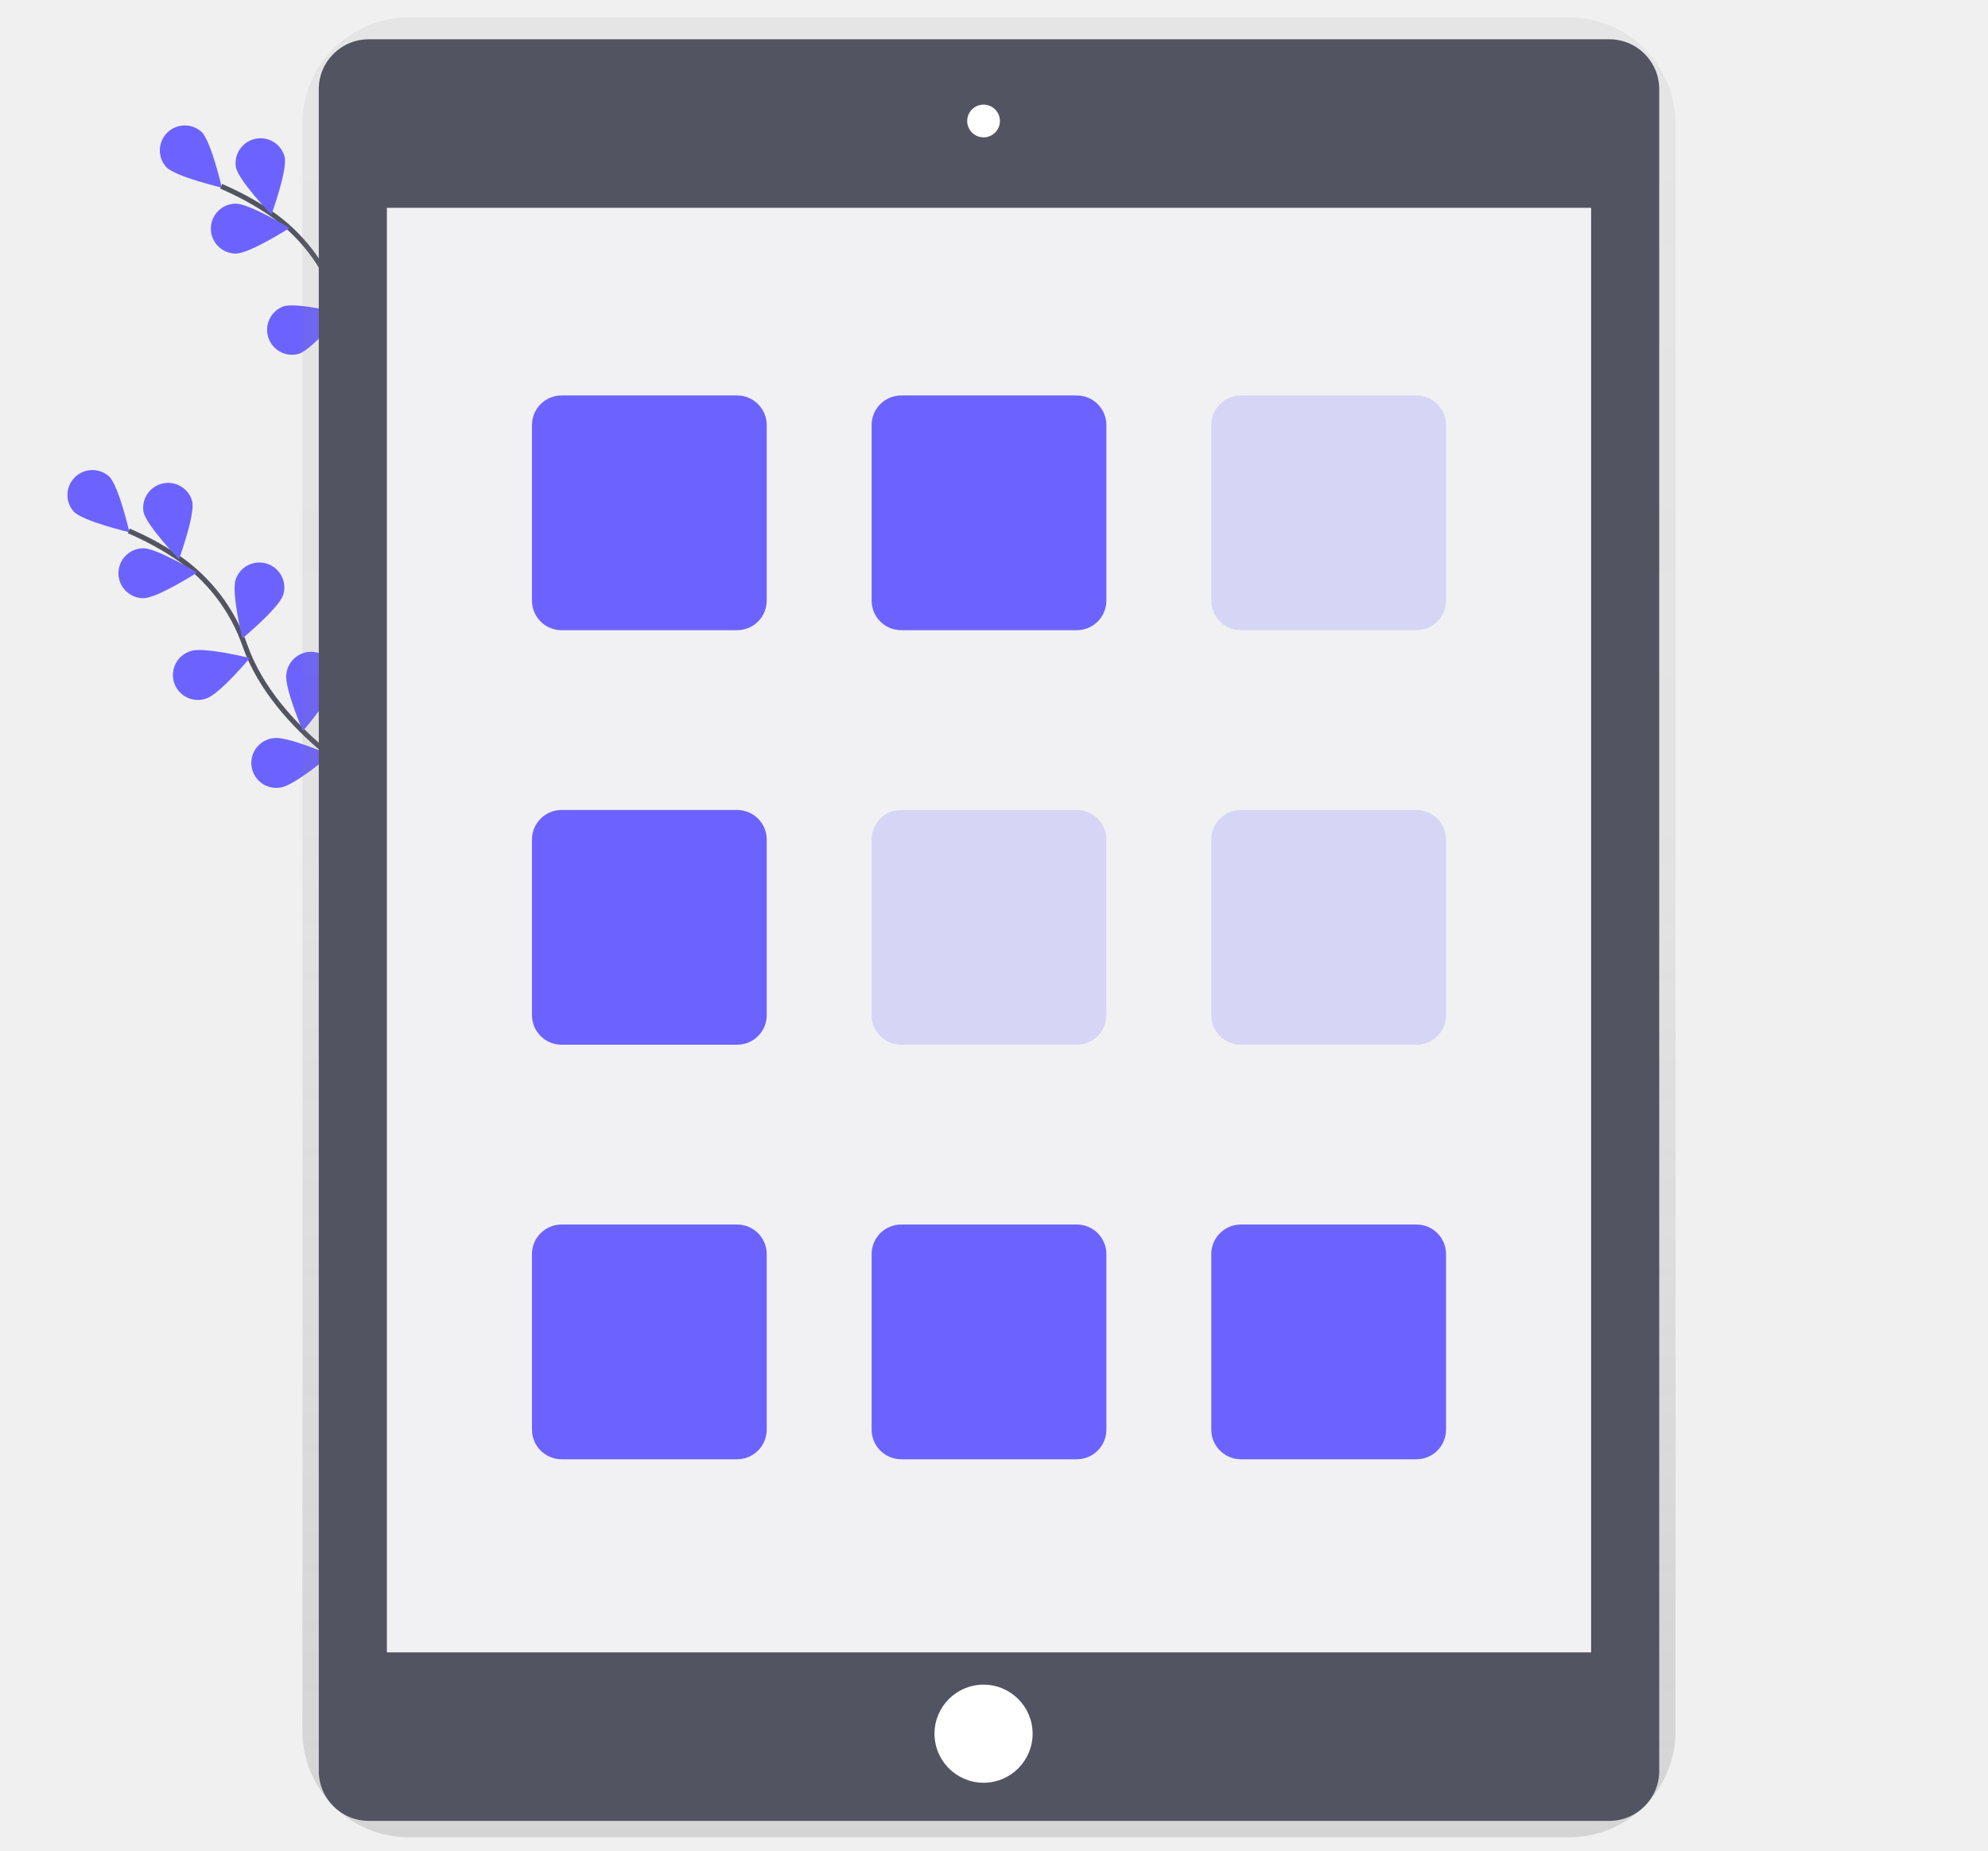
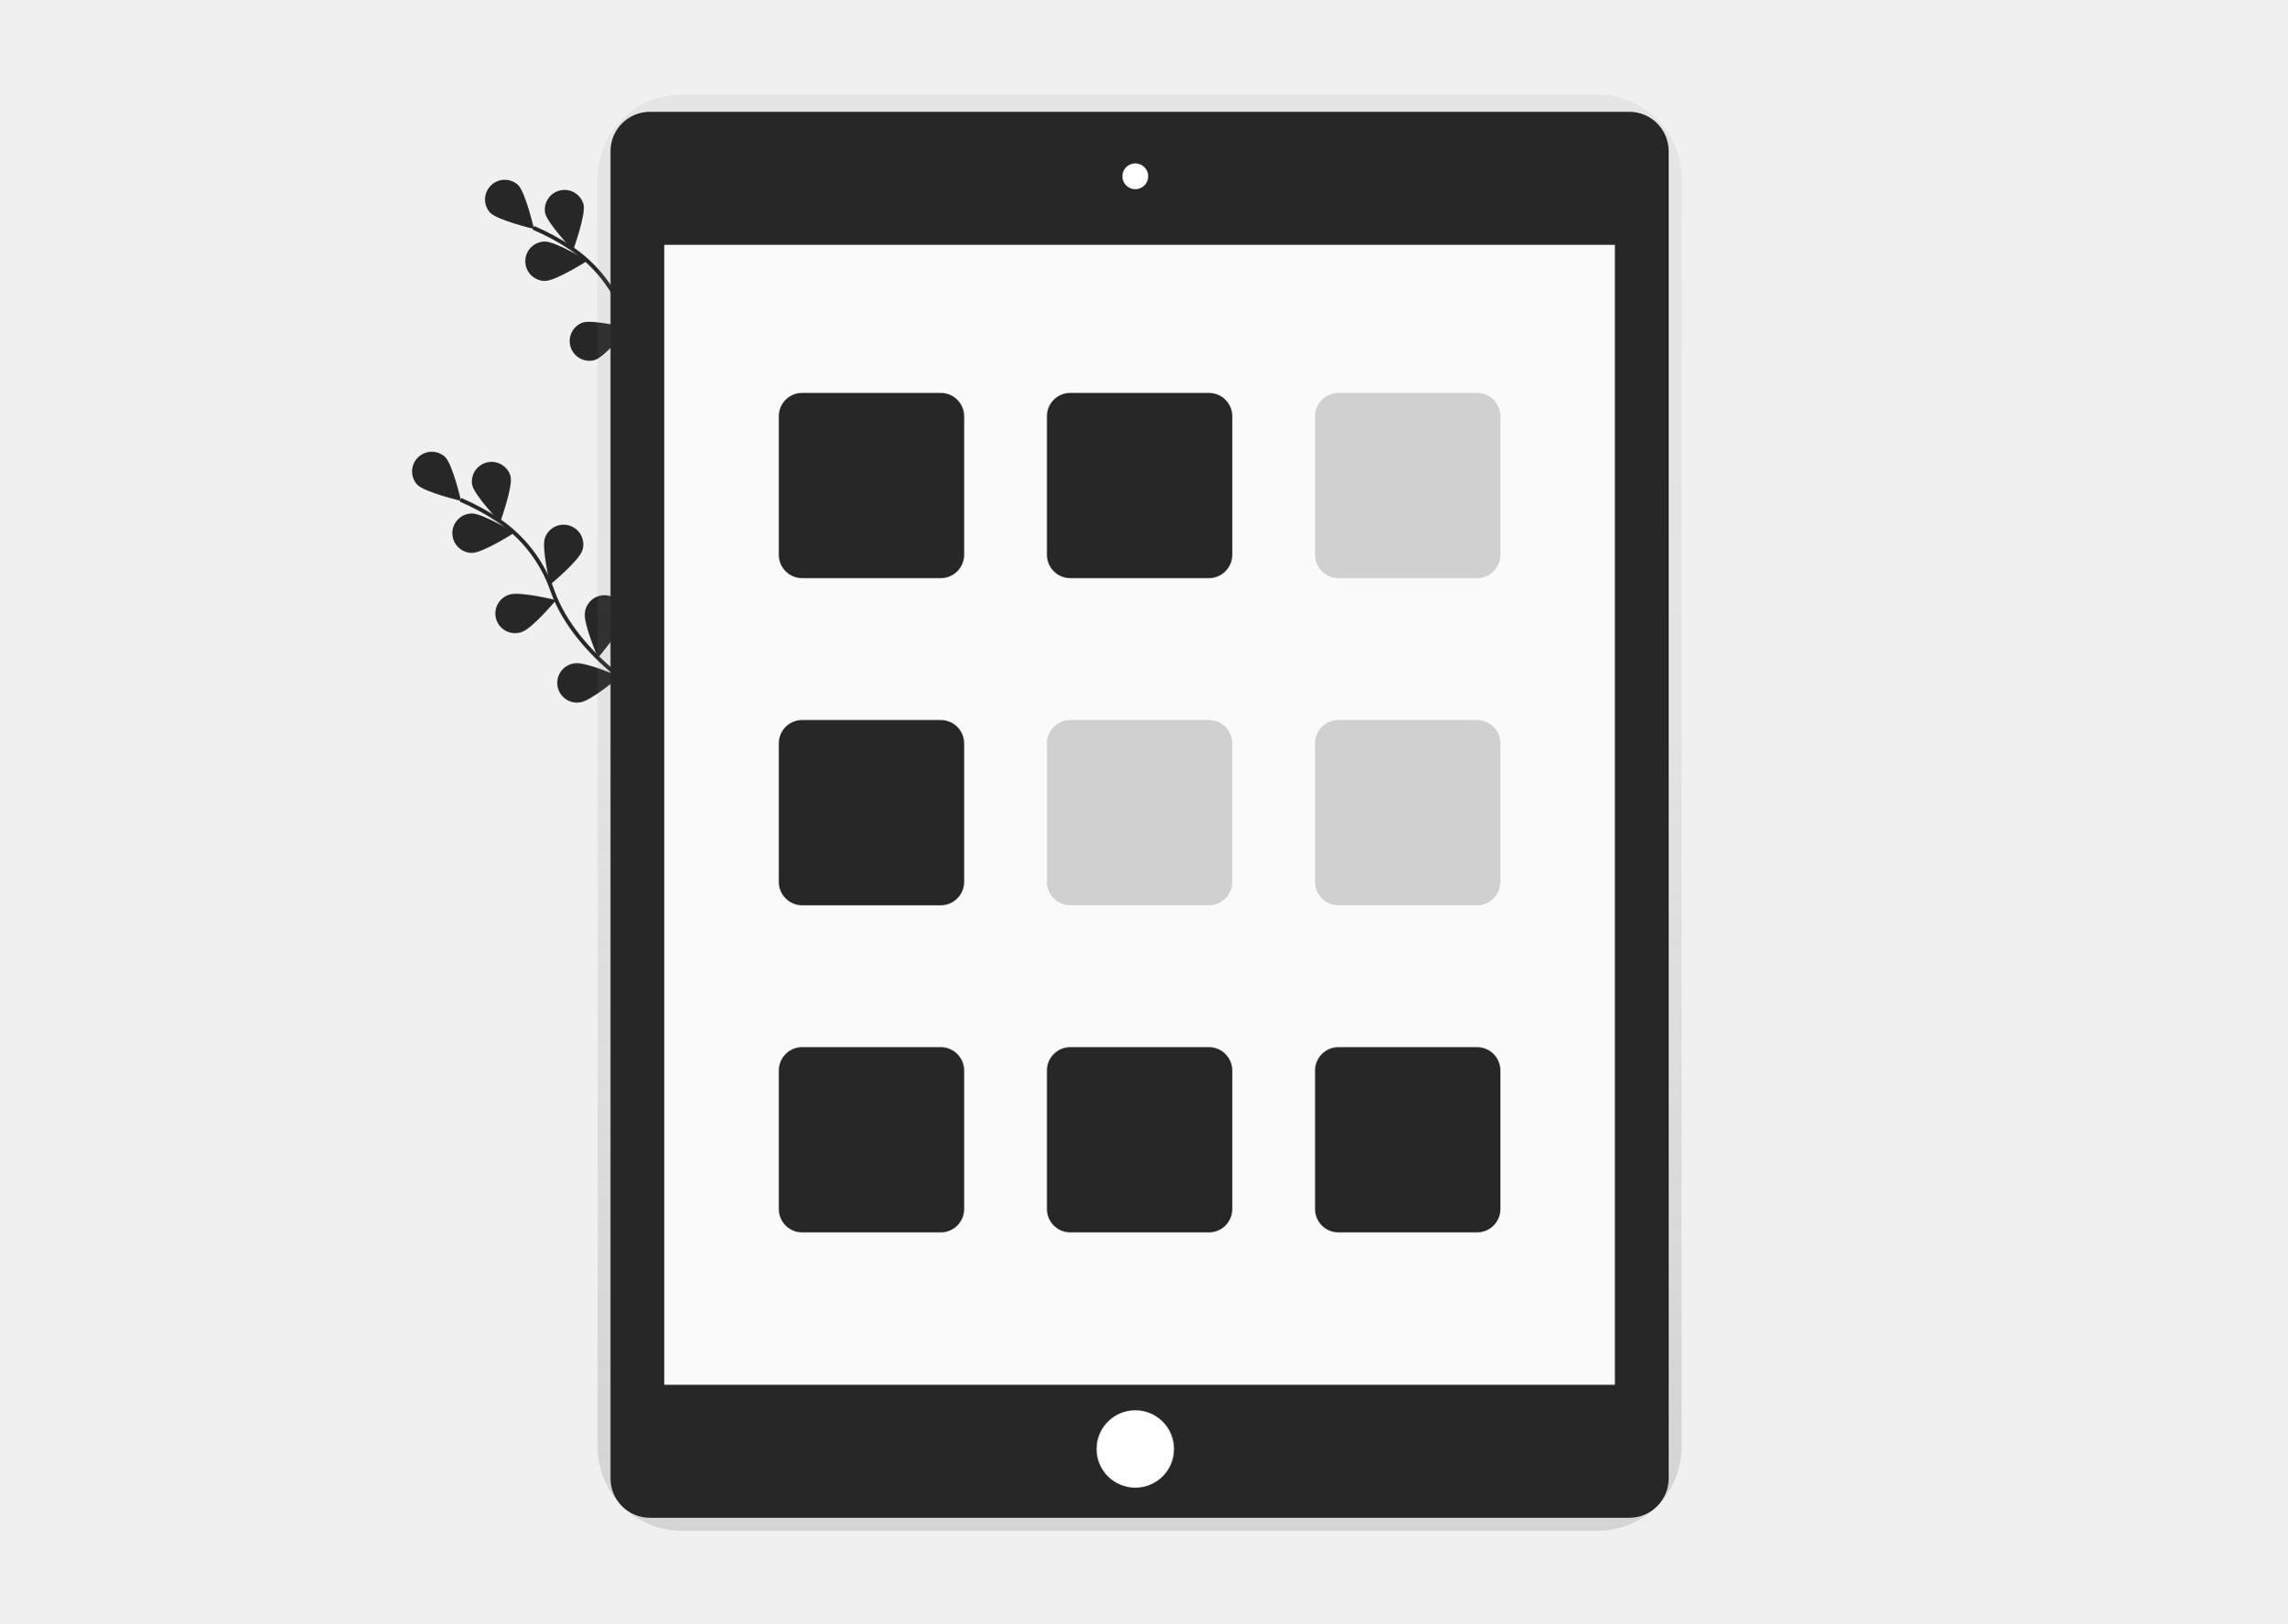
- <svg xmlns="http://www.w3.org/2000/svg" width="796" height="741" viewBox="0 0 796 741" fill="none">
-   <g id="Frame 1">
-     <path id="Vector" d="M188.479 177.85C188.479 177.85 147.349 155.27 135.149 120.68C130.128 106.135 120.524 93.611 107.779 84.99C101.697 80.943 95.257 77.462 88.539 74.59" stroke="#535461" stroke-width="2" stroke-miterlimit="10" />
-     <path id="Vector_2" d="M80.739 52.84C84.629 56.75 88.819 75.14 88.819 75.14C88.819 75.14 70.459 70.84 66.569 66.92C64.851 65.012 63.933 62.517 64.004 59.951C64.075 57.385 65.13 54.944 66.951 53.135C68.772 51.325 71.22 50.286 73.786 50.231C76.353 50.176 78.842 51.11 80.739 52.84V52.84Z" fill="#6C63FF" />
-     <path id="Vector_3" d="M113.989 62.87C115.129 68.27 108.659 85.98 108.659 85.98C108.659 85.98 95.589 72.39 94.449 66.98C94.033 64.44 94.612 61.838 96.066 59.714C97.52 57.591 99.737 56.109 102.255 55.579C104.774 55.048 107.4 55.509 109.587 56.865C111.774 58.221 113.354 60.368 113.999 62.86L113.989 62.87Z" fill="#6C63FF" />
-     <path id="Vector_4" d="M150.289 100.41C148.549 105.64 134.019 117.67 134.019 117.67C134.019 117.67 129.599 99.34 131.339 94.1C132.176 91.581 133.979 89.496 136.352 88.307C138.726 87.117 141.474 86.918 143.994 87.755C146.513 88.592 148.597 90.395 149.787 92.768C150.977 95.142 151.176 97.891 150.339 100.41H150.289Z" fill="#6C63FF" />
-     <path id="Vector_5" d="M171.399 135C170.569 140.45 158.279 154.76 158.279 154.76C158.279 154.76 150.819 137.44 151.649 131.99C151.787 130.643 152.198 129.338 152.855 128.155C153.513 126.971 154.404 125.933 155.474 125.105C156.545 124.276 157.773 123.673 159.083 123.332C160.394 122.992 161.76 122.921 163.098 123.125C164.437 123.328 165.72 123.801 166.871 124.515C168.021 125.229 169.014 126.17 169.791 127.279C170.567 128.389 171.109 129.644 171.386 130.97C171.662 132.295 171.667 133.663 171.399 134.99V135Z" fill="#6C63FF" />
-     <path id="Vector_6" d="M94.539 101.53C100.059 101.47 115.939 91.29 115.939 91.29C115.939 91.29 99.829 81.49 94.309 81.55C91.657 81.581 89.125 82.663 87.272 84.56C85.418 86.457 84.393 89.013 84.424 91.665C84.454 94.317 85.537 96.849 87.434 98.702C89.331 100.556 91.887 101.581 94.539 101.55V101.53Z" fill="#6C63FF" />
-     <path id="Vector_7" d="M119.689 141.67C124.929 139.96 137.039 125.5 137.039 125.5C137.039 125.5 118.729 120.97 113.489 122.68C111.061 123.574 109.074 125.375 107.946 127.703C106.817 130.031 106.635 132.706 107.438 135.166C108.241 137.626 109.965 139.679 112.25 140.893C114.534 142.108 117.201 142.39 119.689 141.68V141.67Z" fill="#6C63FF" />
-     <path id="Vector_8" d="M149.489 177.33C154.949 176.53 169.329 164.33 169.329 164.33C169.329 164.33 152.049 156.77 146.599 157.57C145.257 157.708 143.956 158.117 142.776 158.771C141.596 159.425 140.56 160.312 139.732 161.377C138.903 162.441 138.299 163.663 137.955 164.968C137.611 166.273 137.534 167.634 137.73 168.969C137.926 170.304 138.39 171.585 139.094 172.736C139.798 173.887 140.728 174.884 141.828 175.666C142.927 176.448 144.174 177 145.492 177.287C146.811 177.575 148.173 177.593 149.499 177.34L149.489 177.33Z" fill="#6C63FF" />
-     <path id="Vector_9" d="M151.479 315.85C151.479 315.85 110.349 293.27 98.149 258.68C93.129 244.135 83.524 231.611 70.779 222.99C64.697 218.943 58.257 215.462 51.539 212.59" stroke="#535461" stroke-width="2" stroke-miterlimit="10" />
-     <path id="Vector_10" d="M43.739 190.84C47.629 194.75 51.819 213.14 51.819 213.14C51.819 213.14 33.459 208.84 29.569 204.92C27.851 203.012 26.933 200.517 27.004 197.951C27.075 195.385 28.131 192.944 29.951 191.135C31.773 189.325 34.22 188.286 36.786 188.231C39.353 188.176 41.842 189.11 43.739 190.84Z" fill="#6C63FF" />
-     <path id="Vector_11" d="M76.989 200.87C78.129 206.27 71.659 223.98 71.659 223.98C71.659 223.98 58.589 210.39 57.449 204.98C57.033 202.44 57.612 199.838 59.066 197.714C60.52 195.591 62.737 194.11 65.255 193.579C67.774 193.048 70.4 193.509 72.587 194.865C74.774 196.221 76.355 198.368 76.999 200.86L76.989 200.87Z" fill="#6C63FF" />
-     <path id="Vector_12" d="M113.289 238.41C111.549 243.64 97.019 255.67 97.019 255.67C97.019 255.67 92.599 237.34 94.339 232.1C94.753 230.852 95.409 229.699 96.269 228.705C97.13 227.711 98.177 226.896 99.352 226.307C100.527 225.717 101.807 225.365 103.118 225.271C104.429 225.176 105.746 225.341 106.994 225.755C108.241 226.169 109.395 226.825 110.389 227.686C111.383 228.546 112.198 229.593 112.787 230.768C113.377 231.944 113.728 233.223 113.823 234.534C113.918 235.846 113.753 237.162 113.339 238.41H113.289Z" fill="#6C63FF" />
-     <path id="Vector_13" d="M134.399 273C133.569 278.45 121.279 292.76 121.279 292.76C121.279 292.76 113.819 275.44 114.649 269.99C114.787 268.643 115.198 267.338 115.855 266.155C116.513 264.971 117.404 263.933 118.474 263.105C119.545 262.276 120.773 261.673 122.083 261.332C123.394 260.992 124.76 260.921 126.098 261.125C127.437 261.328 128.72 261.801 129.871 262.515C131.021 263.229 132.014 264.17 132.791 265.279C133.567 266.389 134.109 267.644 134.386 268.97C134.662 270.295 134.667 271.663 134.399 272.99V273Z" fill="#6C63FF" />
-     <path id="Vector_14" d="M57.539 239.53C63.059 239.47 78.939 229.29 78.939 229.29C78.939 229.29 62.829 219.49 57.309 219.55C54.657 219.581 52.125 220.663 50.272 222.56C48.418 224.457 47.393 227.013 47.424 229.665C47.454 232.317 48.537 234.849 50.434 236.702C52.331 238.556 54.887 239.581 57.539 239.55V239.53Z" fill="#6C63FF" />
-     <path id="Vector_15" d="M82.689 279.67C87.929 277.96 100.039 263.5 100.039 263.5C100.039 263.5 81.729 258.97 76.489 260.68C75.196 261.049 73.99 261.675 72.945 262.521C71.899 263.366 71.035 264.414 70.404 265.601C69.772 266.789 69.387 268.091 69.271 269.431C69.154 270.77 69.309 272.12 69.727 273.398C70.144 274.677 70.814 275.858 71.698 276.871C72.583 277.884 73.662 278.709 74.872 279.295C76.082 279.881 77.398 280.218 78.741 280.284C80.084 280.35 81.427 280.145 82.689 279.68V279.67Z" fill="#6C63FF" />
-     <path id="Vector_16" d="M112.489 315.33C117.949 314.53 132.329 302.33 132.329 302.33C132.329 302.33 115.049 294.77 109.599 295.57C108.257 295.708 106.956 296.117 105.776 296.771C104.596 297.425 103.56 298.312 102.732 299.377C101.903 300.441 101.299 301.663 100.955 302.968C100.611 304.273 100.534 305.634 100.73 306.969C100.926 308.304 101.39 309.585 102.094 310.736C102.798 311.887 103.728 312.884 104.828 313.666C105.927 314.448 107.174 315 108.492 315.287C109.811 315.575 111.173 315.593 112.499 315.34L112.489 315.33Z" fill="#6C63FF" />
-     <path id="Vector_17" d="M628.279 7H163.709C158.12 6.992 152.584 8.085 147.417 10.217C142.251 12.348 137.554 15.477 133.597 19.423C129.639 23.37 126.498 28.057 124.352 33.218C122.205 38.378 121.097 43.911 121.089 49.5V693.22C121.095 698.81 122.203 704.344 124.349 709.506C126.494 714.667 129.636 719.356 133.593 723.303C137.551 727.251 142.248 730.38 147.415 732.512C152.582 734.645 158.119 735.738 163.709 735.73H628.279C633.868 735.738 639.404 734.645 644.57 732.513C649.737 730.382 654.433 727.253 658.391 723.307C662.349 719.36 665.49 714.673 667.636 709.513C669.782 704.352 670.891 698.819 670.899 693.23V49.49C670.88 38.204 666.38 27.388 658.387 19.42C650.395 11.451 639.565 6.984 628.279 7Z" fill="url(#paint0_linear)" />
-     <path id="Vector_18" d="M644.359 15.73H147.639C136.593 15.73 127.639 24.684 127.639 35.73V709.17C127.639 720.216 136.593 729.17 147.639 729.17H644.359C655.405 729.17 664.359 720.216 664.359 709.17V35.73C664.359 24.684 655.405 15.73 644.359 15.73Z" fill="#535461" />
-     <path id="Vector_19" d="M637.089 83.22H154.909V661.69H637.089V83.22Z" fill="#F1F1F4" />
-     <path id="Vector_20" d="M393.819 55C397.436 55 400.369 52.068 400.369 48.45C400.369 44.833 397.436 41.9 393.819 41.9C390.201 41.9 387.269 44.833 387.269 48.45C387.269 52.068 390.201 55 393.819 55Z" fill="white" />
-     <path id="Vector_21" d="M393.819 713.9C404.666 713.9 413.459 705.107 413.459 694.26C413.459 683.413 404.666 674.62 393.819 674.62C382.972 674.62 374.179 683.413 374.179 694.26C374.179 705.107 382.972 713.9 393.819 713.9Z" fill="white" />
-     <path id="Vector_22" d="M295.149 158.36H224.849C218.304 158.36 212.999 163.665 212.999 170.21V240.51C212.999 247.055 218.304 252.36 224.849 252.36H295.149C301.693 252.36 306.999 247.055 306.999 240.51V170.21C306.999 163.665 301.693 158.36 295.149 158.36Z" fill="#6C63FF" />
-     <path id="Vector_23" opacity="0.2" d="M496.849 252.36H567.149C573.693 252.36 578.999 247.055 578.999 240.51V170.21C578.999 163.665 573.693 158.36 567.149 158.36H496.849C490.304 158.36 484.999 163.665 484.999 170.21V240.51C484.999 247.055 490.304 252.36 496.849 252.36Z" fill="#6C63FF" />
-     <path id="Vector_24" d="M431.149 158.36H360.849C354.304 158.36 348.999 163.665 348.999 170.21V240.51C348.999 247.055 354.304 252.36 360.849 252.36H431.149C437.693 252.36 442.999 247.055 442.999 240.51V170.21C442.999 163.665 437.693 158.36 431.149 158.36Z" fill="#6C63FF" />
-     <path id="Vector_25" d="M295.149 324.36H224.849C218.304 324.36 212.999 329.665 212.999 336.21V406.51C212.999 413.055 218.304 418.36 224.849 418.36H295.149C301.693 418.36 306.999 413.055 306.999 406.51V336.21C306.999 329.665 301.693 324.36 295.149 324.36Z" fill="#6C63FF" />
-     <path id="Vector_26" opacity="0.2" d="M496.849 418.36H567.149C573.693 418.36 578.999 413.055 578.999 406.51V336.21C578.999 329.665 573.693 324.36 567.149 324.36H496.849C490.304 324.36 484.999 329.665 484.999 336.21V406.51C484.999 413.055 490.304 418.36 496.849 418.36Z" fill="#6C63FF" />
-     <path id="Vector_27" opacity="0.2" d="M431.149 324.36H360.849C354.304 324.36 348.999 329.665 348.999 336.21V406.51C348.999 413.055 354.304 418.36 360.849 418.36H431.149C437.693 418.36 442.999 413.055 442.999 406.51V336.21C442.999 329.665 437.693 324.36 431.149 324.36Z" fill="#6C63FF" />
-     <path id="Vector_28" d="M295.149 490.36H224.849C218.304 490.36 212.999 495.665 212.999 502.21V572.51C212.999 579.055 218.304 584.36 224.849 584.36H295.149C301.693 584.36 306.999 579.055 306.999 572.51V502.21C306.999 495.665 301.693 490.36 295.149 490.36Z" fill="#6C63FF" />
-     <path id="Vector_29" d="M496.849 584.36H567.149C573.693 584.36 578.999 579.055 578.999 572.51V502.21C578.999 495.665 573.693 490.36 567.149 490.36H496.849C490.304 490.36 484.999 495.665 484.999 502.21V572.51C484.999 579.055 490.304 584.36 496.849 584.36Z" fill="#6C63FF" />
-     <path id="Vector_30" d="M431.149 490.36H360.849C354.304 490.36 348.999 495.665 348.999 502.21V572.51C348.999 579.055 354.304 584.36 360.849 584.36H431.149C437.693 584.36 442.999 579.055 442.999 572.51V502.21C442.999 495.665 437.693 490.36 431.149 490.36Z" fill="#6C63FF" />
+ <svg xmlns="http://www.w3.org/2000/svg" width="1160" height="824" viewBox="0 0 1160 824" fill="none">
+   <g id="laptop 3">
+     <g id="tablet 1">
+       <g id="Frame 1">
+         <path id="Vector" d="M370.479 218.85C370.479 218.85 329.349 196.27 317.149 161.68C312.128 147.135 302.524 134.611 289.779 125.99C283.697 121.943 277.256 118.462 270.539 115.59" stroke="#272727" stroke-width="2" stroke-miterlimit="10" />
+         <path id="Vector 2" d="M262.739 93.84C266.629 97.75 270.819 116.14 270.819 116.14C270.819 116.14 252.459 111.84 248.569 107.92C246.851 106.012 245.933 103.517 246.004 100.951C246.075 98.385 247.13 95.944 248.951 94.135C250.772 92.325 253.22 91.286 255.786 91.231C258.353 91.176 260.842 92.11 262.739 93.84Z" fill="#272727" />
+         <path id="Vector 3" d="M295.989 103.87C297.129 109.27 290.659 126.98 290.659 126.98C290.659 126.98 277.589 113.39 276.449 107.98C276.033 105.44 276.612 102.838 278.066 100.714C279.52 98.591 281.737 97.109 284.255 96.579C286.774 96.048 289.4 96.509 291.587 97.865C293.774 99.221 295.354 101.368 295.999 103.86L295.989 103.87Z" fill="#272727" />
+         <path id="Vector 4" d="M332.289 141.41C330.549 146.64 316.019 158.67 316.019 158.67C316.019 158.67 311.599 140.34 313.339 135.1C314.176 132.581 315.979 130.497 318.352 129.307C320.726 128.117 323.474 127.918 325.994 128.755C328.513 129.592 330.597 131.395 331.787 133.768C332.977 136.142 333.176 138.891 332.339 141.41H332.289Z" fill="#272727" />
+         <path id="Vector 5" d="M353.399 176C352.569 181.45 340.279 195.76 340.279 195.76C340.279 195.76 332.819 178.44 333.649 172.99C333.787 171.643 334.198 170.338 334.855 169.155C335.513 167.971 336.404 166.933 337.474 166.105C338.545 165.276 339.773 164.673 341.083 164.332C342.394 163.992 343.76 163.921 345.098 164.125C346.437 164.328 347.72 164.801 348.871 165.515C350.021 166.229 351.014 167.17 351.791 168.279C352.567 169.389 353.109 170.644 353.386 171.97C353.662 173.295 353.667 174.663 353.399 175.99V176Z" fill="#272727" />
+         <path id="Vector 6" d="M276.539 142.53C282.059 142.47 297.939 132.29 297.939 132.29C297.939 132.29 281.829 122.49 276.309 122.55C273.657 122.581 271.125 123.663 269.271 125.56C267.418 127.457 266.393 130.013 266.424 132.665C266.454 135.317 267.537 137.849 269.434 139.702C271.331 141.556 273.887 142.581 276.539 142.55V142.53Z" fill="#272727" />
+         <path id="Vector 7" d="M301.689 182.67C306.929 180.96 319.039 166.5 319.039 166.5C319.039 166.5 300.729 161.97 295.489 163.68C293.061 164.574 291.074 166.375 289.946 168.703C288.817 171.031 288.635 173.706 289.438 176.166C290.241 178.626 291.965 180.679 294.25 181.893C296.534 183.108 299.201 183.39 301.689 182.68V182.67Z" fill="#272727" />
+         <path id="Vector 8" d="M331.489 218.33C336.949 217.53 351.329 205.33 351.329 205.33C351.329 205.33 334.049 197.77 328.599 198.57C327.257 198.708 325.956 199.117 324.776 199.771C323.596 200.425 322.56 201.312 321.732 202.377C320.903 203.441 320.299 204.663 319.955 205.968C319.611 207.273 319.534 208.634 319.73 209.969C319.926 211.304 320.39 212.585 321.094 213.736C321.798 214.887 322.728 215.884 323.828 216.666C324.927 217.448 326.174 218 327.492 218.287C328.811 218.575 330.173 218.593 331.499 218.34L331.489 218.33Z" fill="#272727" />
+         <path id="Vector 9" d="M333.479 356.85C333.479 356.85 292.349 334.27 280.149 299.68C275.128 285.135 265.524 272.611 252.779 263.99C246.697 259.943 240.256 256.462 233.539 253.59" stroke="#272727" stroke-width="2" stroke-miterlimit="10" />
+         <path id="Vector 10" d="M225.739 231.84C229.629 235.75 233.819 254.14 233.819 254.14C233.819 254.14 215.459 249.84 211.569 245.92C209.851 244.012 208.933 241.517 209.004 238.951C209.075 236.385 210.13 233.944 211.951 232.135C213.772 230.325 216.22 229.286 218.786 229.231C221.353 229.176 223.842 230.11 225.739 231.84Z" fill="#272727" />
+         <path id="Vector 11" d="M258.989 241.87C260.129 247.27 253.659 264.98 253.659 264.98C253.659 264.98 240.589 251.39 239.449 245.98C239.033 243.44 239.612 240.838 241.066 238.714C242.52 236.591 244.737 235.11 247.255 234.579C249.774 234.048 252.4 234.509 254.587 235.865C256.774 237.221 258.355 239.368 258.999 241.86L258.989 241.87Z" fill="#272727" />
+         <path id="Vector 12" d="M295.289 279.41C293.549 284.64 279.019 296.67 279.019 296.67C279.019 296.67 274.599 278.34 276.339 273.1C276.753 271.852 277.409 270.699 278.269 269.705C279.13 268.711 280.177 267.896 281.352 267.307C282.527 266.717 283.807 266.365 285.118 266.271C286.429 266.176 287.746 266.341 288.994 266.755C290.241 267.169 291.395 267.825 292.389 268.686C293.383 269.546 294.198 270.593 294.787 271.768C295.377 272.944 295.728 274.223 295.823 275.534C295.918 276.846 295.753 278.162 295.339 279.41H295.289Z" fill="#272727" />
+         <path id="Vector 13" d="M316.399 314C315.569 319.45 303.279 333.76 303.279 333.76C303.279 333.76 295.819 316.44 296.649 310.99C296.787 309.643 297.198 308.338 297.855 307.155C298.513 305.971 299.404 304.933 300.474 304.105C301.545 303.276 302.773 302.673 304.083 302.332C305.394 301.992 306.76 301.921 308.098 302.125C309.437 302.328 310.72 302.801 311.871 303.515C313.021 304.229 314.014 305.17 314.791 306.279C315.567 307.389 316.109 308.644 316.386 309.97C316.662 311.295 316.667 312.663 316.399 313.99V314Z" fill="#272727" />
+         <path id="Vector 14" d="M239.539 280.53C245.059 280.47 260.939 270.29 260.939 270.29C260.939 270.29 244.829 260.49 239.309 260.55C236.657 260.581 234.125 261.663 232.271 263.56C230.418 265.457 229.393 268.013 229.424 270.665C229.454 273.317 230.537 275.849 232.434 277.702C234.331 279.556 236.887 280.581 239.539 280.55V280.53Z" fill="#272727" />
+         <path id="Vector 15" d="M264.689 320.67C269.929 318.96 282.039 304.5 282.039 304.5C282.039 304.5 263.729 299.97 258.489 301.68C257.196 302.049 255.99 302.675 254.945 303.521C253.899 304.366 253.035 305.414 252.404 306.601C251.772 307.789 251.387 309.091 251.271 310.431C251.154 311.77 251.309 313.12 251.726 314.398C252.144 315.677 252.814 316.858 253.698 317.871C254.583 318.884 255.662 319.709 256.872 320.295C258.082 320.881 259.398 321.218 260.741 321.284C262.084 321.35 263.427 321.145 264.689 320.68V320.67Z" fill="#272727" />
+         <path id="Vector 16" d="M294.489 356.33C299.949 355.53 314.329 343.33 314.329 343.33C314.329 343.33 297.049 335.77 291.599 336.57C290.257 336.708 288.956 337.117 287.776 337.771C286.596 338.425 285.56 339.312 284.732 340.377C283.903 341.441 283.299 342.663 282.955 343.968C282.611 345.273 282.534 346.634 282.73 347.969C282.926 349.304 283.39 350.585 284.094 351.736C284.798 352.887 285.728 353.884 286.828 354.666C287.927 355.448 289.174 356 290.492 356.287C291.811 356.575 293.173 356.593 294.499 356.34L294.489 356.33Z" fill="#272727" />
+         <path id="Vector 17" d="M810.279 48H345.709C340.12 47.992 334.584 49.085 329.417 51.217C324.251 53.348 319.554 56.477 315.597 60.423C311.639 64.37 308.498 69.057 306.352 74.218C304.205 79.378 303.097 84.911 303.089 90.5V734.22C303.095 739.81 304.203 745.344 306.349 750.506C308.494 755.667 311.636 760.356 315.593 764.303C319.551 768.251 324.248 771.38 329.415 773.512C334.582 775.645 340.119 776.738 345.709 776.73H810.279C815.868 776.738 821.404 775.645 826.57 773.513C831.737 771.382 836.433 768.253 840.391 764.307C844.349 760.36 847.49 755.673 849.636 750.513C851.782 745.352 852.891 739.819 852.899 734.23V90.49C852.88 79.204 848.38 68.388 840.387 60.42C832.395 52.452 821.565 47.984 810.279 48Z" fill="url(#paint0_linear)" />
+         <path id="Vector 18" d="M826.359 56.73H329.639C318.593 56.73 309.639 65.684 309.639 76.73V750.17C309.639 761.216 318.593 770.17 329.639 770.17H826.359C837.405 770.17 846.359 761.216 846.359 750.17V76.73C846.359 65.684 837.405 56.73 826.359 56.73Z" fill="#272727" />
+         <path id="Vector 19" d="M819.089 124.22H336.909V702.69H819.089V124.22Z" fill="#FAFAFA" />
+         <path id="Vector 20" d="M575.819 96C579.436 96 582.369 93.067 582.369 89.45C582.369 85.833 579.436 82.9 575.819 82.9C572.201 82.9 569.269 85.833 569.269 89.45C569.269 93.067 572.201 96 575.819 96Z" fill="white" />
+         <path id="Vector 21" d="M575.819 754.9C586.666 754.9 595.459 746.107 595.459 735.26C595.459 724.413 586.666 715.62 575.819 715.62C564.972 715.62 556.179 724.413 556.179 735.26C556.179 746.107 564.972 754.9 575.819 754.9Z" fill="white" />
+         <path id="Vector 22" d="M477.149 199.36H406.849C400.304 199.36 394.999 204.665 394.999 211.21V281.51C394.999 288.055 400.304 293.36 406.849 293.36H477.149C483.693 293.36 488.999 288.055 488.999 281.51V211.21C488.999 204.665 483.693 199.36 477.149 199.36Z" fill="#272727" />
+         <path id="Vector 23" opacity="0.2" d="M678.849 293.36H749.149C755.693 293.36 760.999 288.055 760.999 281.51V211.21C760.999 204.665 755.693 199.36 749.149 199.36H678.849C672.304 199.36 666.999 204.665 666.999 211.21V281.51C666.999 288.055 672.304 293.36 678.849 293.36Z" fill="#272727" />
+         <path id="Vector 24" d="M613.149 199.36H542.849C536.304 199.36 530.999 204.665 530.999 211.21V281.51C530.999 288.055 536.304 293.36 542.849 293.36H613.149C619.693 293.36 624.999 288.055 624.999 281.51V211.21C624.999 204.665 619.693 199.36 613.149 199.36Z" fill="#272727" />
+         <path id="Vector 25" d="M477.149 365.36H406.849C400.304 365.36 394.999 370.665 394.999 377.21V447.51C394.999 454.055 400.304 459.36 406.849 459.36H477.149C483.693 459.36 488.999 454.055 488.999 447.51V377.21C488.999 370.665 483.693 365.36 477.149 365.36Z" fill="#272727" />
+         <path id="Vector 26" opacity="0.2" d="M678.849 459.36H749.149C755.693 459.36 760.999 454.055 760.999 447.51V377.21C760.999 370.665 755.693 365.36 749.149 365.36H678.849C672.304 365.36 666.999 370.665 666.999 377.21V447.51C666.999 454.055 672.304 459.36 678.849 459.36Z" fill="#272727" />
+         <path id="Vector 27" opacity="0.2" d="M613.149 365.36H542.849C536.304 365.36 530.999 370.665 530.999 377.21V447.51C530.999 454.055 536.304 459.36 542.849 459.36H613.149C619.693 459.36 624.999 454.055 624.999 447.51V377.21C624.999 370.665 619.693 365.36 613.149 365.36Z" fill="#272727" />
+         <path id="Vector 28" d="M477.149 531.36H406.849C400.304 531.36 394.999 536.665 394.999 543.21V613.51C394.999 620.055 400.304 625.36 406.849 625.36H477.149C483.693 625.36 488.999 620.055 488.999 613.51V543.21C488.999 536.665 483.693 531.36 477.149 531.36Z" fill="#272727" />
+         <path id="Vector 29" d="M678.849 625.36H749.149C755.693 625.36 760.999 620.055 760.999 613.51V543.21C760.999 536.665 755.693 531.36 749.149 531.36H678.849C672.304 531.36 666.999 536.665 666.999 543.21V613.51C666.999 620.055 672.304 625.36 678.849 625.36Z" fill="#272727" />
+         <path id="Vector 30" d="M613.149 531.36H542.849C536.304 531.36 530.999 536.665 530.999 543.21V613.51C530.999 620.055 536.304 625.36 542.849 625.36H613.149C619.693 625.36 624.999 620.055 624.999 613.51V543.21C624.999 536.665 619.693 531.36 613.149 531.36Z" fill="#272727" />
+       </g>
+     </g>
  </g>
  <defs>
-     <linearGradient id="paint0_linear" x1="395.989" y1="735.72" x2="395.989" y2="7" gradientUnits="userSpaceOnUse">
+     <linearGradient id="paint0_linear" x1="577.989" y1="776.72" x2="577.989" y2="48" gradientUnits="userSpaceOnUse">
      <stop stop-color="#808080" stop-opacity="0.25" />
      <stop offset="0.54" stop-color="#808080" stop-opacity="0.12" />
      <stop offset="1" stop-color="#808080" stop-opacity="0.1" />
    </linearGradient>
  </defs>
</svg>
